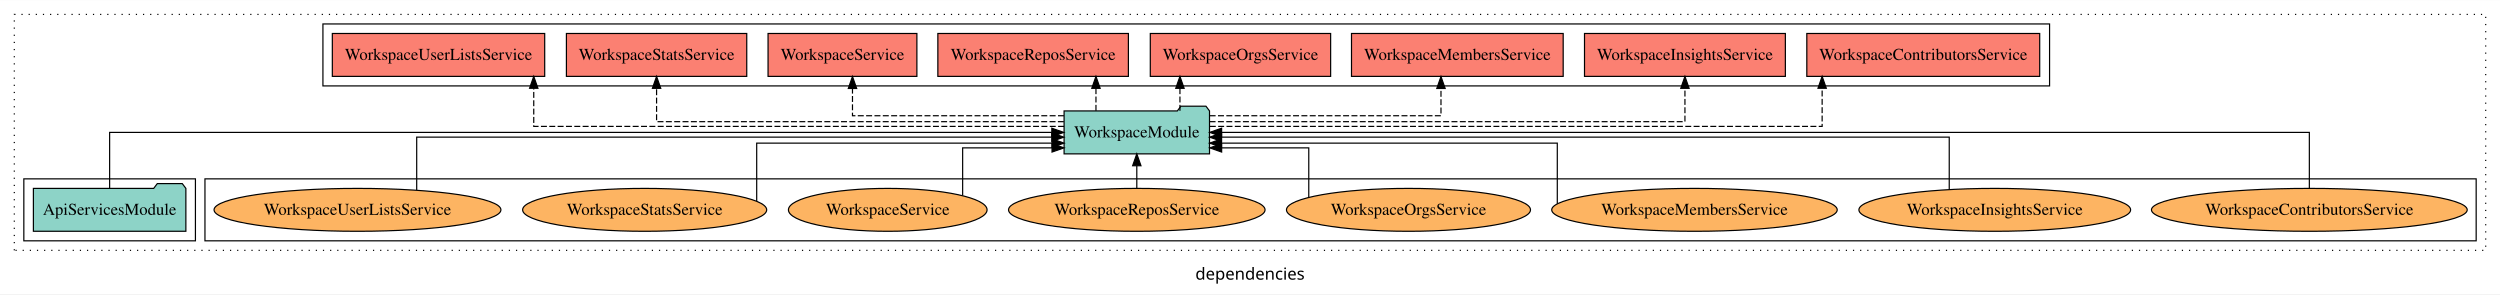
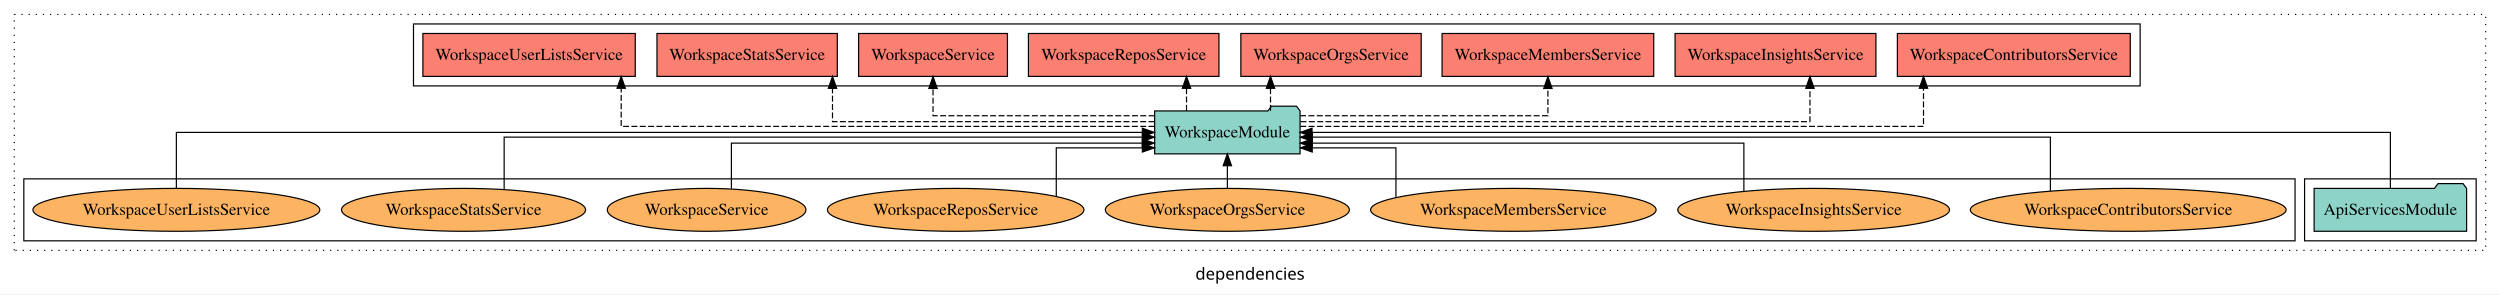
<svg xmlns="http://www.w3.org/2000/svg" width="2098pt" height="247pt" viewBox="0.00 0.00 2098.00 246.80">
  <g id="graph0" class="graph" transform="scale(1 1) rotate(0) translate(4 242.8)">
    <polygon fill="white" stroke="transparent" points="-4,4 -4,-242.8 2094,-242.8 2094,4 -4,4" />
    <text text-anchor="middle" x="1045" y="-8.2" font-family="sans-serif" font-size="14.00">dependencies</text>
    <g id="clust1" class="cluster">
      <polygon fill="none" stroke="black" stroke-dasharray="1,5" points="8,-32.8 8,-230.8 2082,-230.8 2082,-32.8 8,-32.8" />
    </g>
-     <g id="clust6" class="cluster">
-       <polygon fill="none" stroke="black" points="168,-40.8 168,-92.8 2074,-92.8 2074,-40.8 168,-40.8" />
-     </g>
    <g id="clust3" class="cluster">
-       <polygon fill="none" stroke="black" points="16,-40.8 16,-92.8 160,-92.8 160,-40.8 16,-40.8" />
+       <polygon fill="none" stroke="black" points="1930,-40.8 1930,-92.8 2074,-92.8 2074,-40.8 1930,-40.8" />
    </g>
    <g id="clust4" class="cluster">
-       <polygon fill="none" stroke="black" points="267,-170.8 267,-222.8 1716,-222.8 1716,-170.8 267,-170.8" />
+       <polygon fill="none" stroke="black" points="343,-170.8 343,-222.8 1792,-222.8 1792,-170.8 343,-170.8" />
+     </g>
+     <g id="clust6" class="cluster">
+       <polygon fill="none" stroke="black" points="16,-40.8 16,-92.8 1922,-92.8 1922,-40.8 16,-40.8" />
    </g>
    <g id="node1" class="node">
-       <polygon fill="#8dd3c7" stroke="black" points="151.98,-84.8 148.98,-88.8 127.98,-88.8 124.98,-84.8 24.02,-84.8 24.02,-48.8 151.98,-48.8 151.98,-84.8" />
-       <text text-anchor="middle" x="88" y="-62.6" font-family="Times,serif" font-size="14.00">ApiServicesModule</text>
+       <polygon fill="#8dd3c7" stroke="black" points="2065.98,-84.8 2062.98,-88.8 2041.98,-88.8 2038.98,-84.8 1938.02,-84.8 1938.02,-48.8 2065.98,-48.8 2065.98,-84.8" />
+       <text text-anchor="middle" x="2002" y="-62.6" font-family="Times,serif" font-size="14.00">ApiServicesModule</text>
    </g>
    <g id="node2" class="node">
-       <polygon fill="#8dd3c7" stroke="black" points="1011.02,-149.8 1008.02,-153.8 987.02,-153.8 984.02,-149.8 888.98,-149.8 888.98,-113.8 1011.02,-113.8 1011.02,-149.8" />
-       <text text-anchor="middle" x="950" y="-127.6" font-family="Times,serif" font-size="14.00">WorkspaceModule</text>
+       <polygon fill="#8dd3c7" stroke="black" points="1087.02,-149.8 1084.02,-153.8 1063.02,-153.8 1060.02,-149.8 964.98,-149.8 964.98,-113.8 1087.02,-113.8 1087.02,-149.8" />
+       <text text-anchor="middle" x="1026" y="-127.6" font-family="Times,serif" font-size="14.00">WorkspaceModule</text>
    </g>
    <g id="edge1" class="edge">
-       <path fill="none" stroke="black" d="M88,-84.91C88,-104.14 88,-131.8 88,-131.8 88,-131.8 878.7,-131.8 878.7,-131.8" />
-       <polygon fill="black" stroke="black" points="878.7,-135.3 888.7,-131.8 878.7,-128.3 878.7,-135.3" />
+       <path fill="none" stroke="black" d="M2002,-84.91C2002,-104.14 2002,-131.8 2002,-131.8 2002,-131.8 1097.05,-131.8 1097.05,-131.8" />
+       <polygon fill="black" stroke="black" points="1097.05,-128.3 1087.05,-131.8 1097.05,-135.3 1097.05,-128.3" />
    </g>
    <g id="node3" class="node">
-       <polygon fill="#fb8072" stroke="black" points="1707.72,-214.8 1512.28,-214.8 1512.28,-178.8 1707.72,-178.8 1707.72,-214.8" />
-       <text text-anchor="middle" x="1610" y="-192.6" font-family="Times,serif" font-size="14.00">WorkspaceContributorsService </text>
+       <polygon fill="#fb8072" stroke="black" points="1783.72,-214.8 1588.28,-214.8 1588.28,-178.8 1783.72,-178.8 1783.72,-214.8" />
+       <text text-anchor="middle" x="1686" y="-192.6" font-family="Times,serif" font-size="14.00">WorkspaceContributorsService </text>
    </g>
    <g id="edge2" class="edge">
-       <path fill="none" stroke="black" stroke-dasharray="5,2" d="M1011.28,-136.8C1159.47,-136.8 1525.14,-136.8 1525.14,-136.8 1525.14,-136.8 1525.14,-168.8 1525.14,-168.8" />
-       <polygon fill="black" stroke="black" points="1521.64,-168.8 1525.14,-178.8 1528.64,-168.8 1521.64,-168.8" />
+       <path fill="none" stroke="black" stroke-dasharray="5,2" d="M1087.14,-136.8C1236.95,-136.8 1610.2,-136.8 1610.2,-136.8 1610.2,-136.8 1610.2,-168.8 1610.2,-168.8" />
+       <polygon fill="black" stroke="black" points="1606.7,-168.8 1610.2,-178.8 1613.7,-168.8 1606.7,-168.8" />
    </g>
    <g id="node4" class="node">
-       <polygon fill="#fb8072" stroke="black" points="1494.28,-214.8 1325.72,-214.8 1325.72,-178.8 1494.28,-178.8 1494.28,-214.8" />
-       <text text-anchor="middle" x="1410" y="-192.6" font-family="Times,serif" font-size="14.00">WorkspaceInsightsService </text>
+       <polygon fill="#fb8072" stroke="black" points="1570.28,-214.8 1401.72,-214.8 1401.72,-178.8 1570.28,-178.8 1570.28,-214.8" />
+       <text text-anchor="middle" x="1486" y="-192.6" font-family="Times,serif" font-size="14.00">WorkspaceInsightsService </text>
    </g>
    <g id="edge3" class="edge">
-       <path fill="none" stroke="black" stroke-dasharray="5,2" d="M1011.08,-140.8C1136.21,-140.8 1410,-140.8 1410,-140.8 1410,-140.8 1410,-168.77 1410,-168.77" />
-       <polygon fill="black" stroke="black" points="1406.5,-168.77 1410,-178.77 1413.5,-168.77 1406.5,-168.77" />
+       <path fill="none" stroke="black" stroke-dasharray="5,2" d="M1087.43,-140.8C1218.74,-140.8 1514.92,-140.8 1514.92,-140.8 1514.92,-140.8 1514.92,-168.77 1514.92,-168.77" />
+       <polygon fill="black" stroke="black" points="1511.42,-168.77 1514.92,-178.77 1518.42,-168.77 1511.42,-168.77" />
    </g>
    <g id="node5" class="node">
-       <polygon fill="#fb8072" stroke="black" points="1307.82,-214.8 1130.18,-214.8 1130.18,-178.8 1307.82,-178.8 1307.82,-214.8" />
-       <text text-anchor="middle" x="1219" y="-192.6" font-family="Times,serif" font-size="14.00">WorkspaceMembersService </text>
+       <polygon fill="#fb8072" stroke="black" points="1383.82,-214.8 1206.18,-214.8 1206.18,-178.8 1383.82,-178.8 1383.82,-214.8" />
+       <text text-anchor="middle" x="1295" y="-192.6" font-family="Times,serif" font-size="14.00">WorkspaceMembersService </text>
    </g>
    <g id="edge4" class="edge">
-       <path fill="none" stroke="black" stroke-dasharray="5,2" d="M1011.14,-145.8C1086.66,-145.8 1205.27,-145.8 1205.27,-145.8 1205.27,-145.8 1205.27,-168.68 1205.27,-168.68" />
-       <polygon fill="black" stroke="black" points="1201.77,-168.68 1205.27,-178.68 1208.77,-168.68 1201.77,-168.68" />
+       <path fill="none" stroke="black" stroke-dasharray="5,2" d="M1087.04,-145.8C1166.41,-145.8 1295,-145.8 1295,-145.8 1295,-145.8 1295,-168.68 1295,-168.68" />
+       <polygon fill="black" stroke="black" points="1291.5,-168.68 1295,-178.68 1298.5,-168.68 1291.5,-168.68" />
    </g>
    <g id="node6" class="node">
-       <polygon fill="#fb8072" stroke="black" points="1112.67,-214.8 961.33,-214.8 961.33,-178.8 1112.67,-178.8 1112.67,-214.8" />
-       <text text-anchor="middle" x="1037" y="-192.6" font-family="Times,serif" font-size="14.00">WorkspaceOrgsService </text>
+       <polygon fill="#fb8072" stroke="black" points="1188.67,-214.8 1037.33,-214.8 1037.33,-178.8 1188.67,-178.8 1188.67,-214.8" />
+       <text text-anchor="middle" x="1113" y="-192.6" font-family="Times,serif" font-size="14.00">WorkspaceOrgsService </text>
    </g>
    <g id="edge5" class="edge">
-       <path fill="none" stroke="black" stroke-dasharray="5,2" d="M986.21,-149.91C986.21,-149.91 986.21,-168.79 986.21,-168.79" />
-       <polygon fill="black" stroke="black" points="982.71,-168.79 986.21,-178.79 989.71,-168.79 982.71,-168.79" />
+       <path fill="none" stroke="black" stroke-dasharray="5,2" d="M1062.21,-149.91C1062.21,-149.91 1062.21,-168.79 1062.21,-168.79" />
+       <polygon fill="black" stroke="black" points="1058.71,-168.79 1062.21,-178.79 1065.71,-168.79 1058.71,-168.79" />
    </g>
    <g id="node7" class="node">
-       <polygon fill="#fb8072" stroke="black" points="942.95,-214.8 783.05,-214.8 783.05,-178.8 942.95,-178.8 942.95,-214.8" />
-       <text text-anchor="middle" x="863" y="-192.6" font-family="Times,serif" font-size="14.00">WorkspaceReposService </text>
+       <polygon fill="#fb8072" stroke="black" points="1018.95,-214.8 859.05,-214.8 859.05,-178.8 1018.95,-178.8 1018.95,-214.8" />
+       <text text-anchor="middle" x="939" y="-192.6" font-family="Times,serif" font-size="14.00">WorkspaceReposService </text>
    </g>
    <g id="edge6" class="edge">
-       <path fill="none" stroke="black" stroke-dasharray="5,2" d="M915.73,-149.91C915.73,-149.91 915.73,-168.79 915.73,-168.79" />
-       <polygon fill="black" stroke="black" points="912.23,-168.79 915.73,-178.79 919.23,-168.79 912.23,-168.79" />
+       <path fill="none" stroke="black" stroke-dasharray="5,2" d="M991.73,-149.91C991.73,-149.91 991.73,-168.79 991.73,-168.79" />
+       <polygon fill="black" stroke="black" points="988.23,-168.79 991.73,-178.79 995.23,-168.79 988.23,-168.79" />
    </g>
    <g id="node8" class="node">
-       <polygon fill="#fb8072" stroke="black" points="765.45,-214.8 640.55,-214.8 640.55,-178.8 765.45,-178.8 765.45,-214.8" />
-       <text text-anchor="middle" x="703" y="-192.6" font-family="Times,serif" font-size="14.00">WorkspaceService </text>
+       <polygon fill="#fb8072" stroke="black" points="841.45,-214.8 716.55,-214.8 716.55,-178.8 841.45,-178.8 841.45,-214.8" />
+       <text text-anchor="middle" x="779" y="-192.6" font-family="Times,serif" font-size="14.00">WorkspaceService </text>
    </g>
    <g id="edge7" class="edge">
-       <path fill="none" stroke="black" stroke-dasharray="5,2" d="M888.86,-145.8C818.17,-145.8 711.4,-145.8 711.4,-145.8 711.4,-145.8 711.4,-168.68 711.4,-168.68" />
-       <polygon fill="black" stroke="black" points="707.9,-168.68 711.4,-178.68 714.9,-168.68 707.9,-168.68" />
+       <path fill="none" stroke="black" stroke-dasharray="5,2" d="M964.94,-145.8C891.8,-145.8 779,-145.8 779,-145.8 779,-145.8 779,-168.68 779,-168.68" />
+       <polygon fill="black" stroke="black" points="775.5,-168.68 779,-178.68 782.5,-168.68 775.5,-168.68" />
    </g>
    <g id="node9" class="node">
-       <polygon fill="#fb8072" stroke="black" points="622.67,-214.8 471.33,-214.8 471.33,-178.8 622.67,-178.8 622.67,-214.8" />
-       <text text-anchor="middle" x="547" y="-192.6" font-family="Times,serif" font-size="14.00">WorkspaceStatsService </text>
+       <polygon fill="#fb8072" stroke="black" points="698.67,-214.8 547.33,-214.8 547.33,-178.8 698.67,-178.8 698.67,-214.8" />
+       <text text-anchor="middle" x="623" y="-192.6" font-family="Times,serif" font-size="14.00">WorkspaceStatsService </text>
    </g>
    <g id="edge8" class="edge">
-       <path fill="none" stroke="black" stroke-dasharray="5,2" d="M888.79,-140.8C776.05,-140.8 547,-140.8 547,-140.8 547,-140.8 547,-168.77 547,-168.77" />
-       <polygon fill="black" stroke="black" points="543.5,-168.77 547,-178.77 550.5,-168.77 543.5,-168.77" />
+       <path fill="none" stroke="black" stroke-dasharray="5,2" d="M964.84,-140.8C869.09,-140.8 694.63,-140.8 694.63,-140.8 694.63,-140.8 694.63,-168.77 694.63,-168.77" />
+       <polygon fill="black" stroke="black" points="691.13,-168.77 694.63,-178.77 698.13,-168.77 691.13,-168.77" />
    </g>
    <g id="node10" class="node">
-       <polygon fill="#fb8072" stroke="black" points="453.11,-214.8 274.89,-214.8 274.89,-178.8 453.11,-178.8 453.11,-214.8" />
-       <text text-anchor="middle" x="364" y="-192.6" font-family="Times,serif" font-size="14.00">WorkspaceUserListsService </text>
+       <polygon fill="#fb8072" stroke="black" points="529.11,-214.8 350.89,-214.8 350.89,-178.8 529.11,-178.8 529.11,-214.8" />
+       <text text-anchor="middle" x="440" y="-192.6" font-family="Times,serif" font-size="14.00">WorkspaceUserListsService </text>
    </g>
    <g id="edge9" class="edge">
-       <path fill="none" stroke="black" stroke-dasharray="5,2" d="M888.96,-136.8C754.35,-136.8 443.92,-136.8 443.92,-136.8 443.92,-136.8 443.92,-168.8 443.92,-168.8" />
-       <polygon fill="black" stroke="black" points="440.42,-168.8 443.92,-178.8 447.42,-168.8 440.42,-168.8" />
+       <path fill="none" stroke="black" stroke-dasharray="5,2" d="M964.89,-136.8C829.73,-136.8 517.31,-136.8 517.31,-136.8 517.31,-136.8 517.31,-168.8 517.31,-168.8" />
+       <polygon fill="black" stroke="black" points="513.81,-168.8 517.31,-178.8 520.81,-168.8 513.81,-168.8" />
    </g>
    <g id="node11" class="node">
-       <ellipse fill="#fdb462" stroke="black" cx="1934" cy="-66.8" rx="132.5" ry="18" />
-       <text text-anchor="middle" x="1934" y="-62.6" font-family="Times,serif" font-size="14.00">WorkspaceContributorsService</text>
+       <ellipse fill="#fdb462" stroke="black" cx="1782" cy="-66.8" rx="132.5" ry="18" />
+       <text text-anchor="middle" x="1782" y="-62.6" font-family="Times,serif" font-size="14.00">WorkspaceContributorsService</text>
    </g>
    <g id="edge10" class="edge">
-       <path fill="none" stroke="black" d="M1934,-84.91C1934,-104.14 1934,-131.8 1934,-131.8 1934,-131.8 1021.18,-131.8 1021.18,-131.8" />
-       <polygon fill="black" stroke="black" points="1021.18,-128.3 1011.18,-131.8 1021.18,-135.3 1021.18,-128.3" />
+       <path fill="none" stroke="black" d="M1716.68,-82.51C1716.68,-100.58 1716.68,-127.8 1716.68,-127.8 1716.68,-127.8 1097.29,-127.8 1097.29,-127.8" />
+       <polygon fill="black" stroke="black" points="1097.29,-124.3 1087.29,-127.8 1097.29,-131.3 1097.29,-124.3" />
    </g>
    <g id="node12" class="node">
-       <ellipse fill="#fdb462" stroke="black" cx="1670" cy="-66.8" rx="114.02" ry="18" />
-       <text text-anchor="middle" x="1670" y="-62.6" font-family="Times,serif" font-size="14.00">WorkspaceInsightsService</text>
+       <ellipse fill="#fdb462" stroke="black" cx="1518" cy="-66.8" rx="114.02" ry="18" />
+       <text text-anchor="middle" x="1518" y="-62.6" font-family="Times,serif" font-size="14.00">WorkspaceInsightsService</text>
    </g>
    <g id="edge11" class="edge">
-       <path fill="none" stroke="black" d="M1631.8,-83.79C1631.8,-101.84 1631.8,-127.8 1631.8,-127.8 1631.8,-127.8 1021.11,-127.8 1021.11,-127.8" />
-       <polygon fill="black" stroke="black" points="1021.11,-124.3 1011.11,-127.8 1021.11,-131.3 1021.11,-124.3" />
+       <path fill="none" stroke="black" d="M1459.46,-82.4C1459.46,-98.97 1459.46,-122.8 1459.46,-122.8 1459.46,-122.8 1097.18,-122.8 1097.18,-122.8" />
+       <polygon fill="black" stroke="black" points="1097.18,-119.3 1087.18,-122.8 1097.18,-126.3 1097.18,-119.3" />
    </g>
    <g id="node13" class="node">
-       <ellipse fill="#fdb462" stroke="black" cx="1418" cy="-66.8" rx="119.8" ry="18" />
-       <text text-anchor="middle" x="1418" y="-62.6" font-family="Times,serif" font-size="14.00">WorkspaceMembersService</text>
+       <ellipse fill="#fdb462" stroke="black" cx="1266" cy="-66.8" rx="119.8" ry="18" />
+       <text text-anchor="middle" x="1266" y="-62.6" font-family="Times,serif" font-size="14.00">WorkspaceMembersService</text>
    </g>
    <g id="edge12" class="edge">
-       <path fill="none" stroke="black" d="M1302.88,-71.97C1302.88,-85.83 1302.88,-122.8 1302.88,-122.8 1302.88,-122.8 1021.06,-122.8 1021.06,-122.8" />
-       <polygon fill="black" stroke="black" points="1021.06,-119.3 1011.06,-122.8 1021.06,-126.3 1021.06,-119.3" />
+       <path fill="none" stroke="black" d="M1167.47,-77.07C1167.47,-92.23 1167.47,-118.8 1167.47,-118.8 1167.47,-118.8 1097.23,-118.8 1097.23,-118.8" />
+       <polygon fill="black" stroke="black" points="1097.23,-115.3 1087.23,-118.8 1097.23,-122.3 1097.23,-115.3" />
    </g>
    <g id="node14" class="node">
-       <ellipse fill="#fdb462" stroke="black" cx="1178" cy="-66.8" rx="102.4" ry="18" />
-       <text text-anchor="middle" x="1178" y="-62.6" font-family="Times,serif" font-size="14.00">WorkspaceOrgsService</text>
+       <ellipse fill="#fdb462" stroke="black" cx="1026" cy="-66.8" rx="102.4" ry="18" />
+       <text text-anchor="middle" x="1026" y="-62.6" font-family="Times,serif" font-size="14.00">WorkspaceOrgsService</text>
    </g>
    <g id="edge13" class="edge">
-       <path fill="none" stroke="black" d="M1094.32,-77.32C1094.32,-92.52 1094.32,-118.8 1094.32,-118.8 1094.32,-118.8 1021.2,-118.8 1021.2,-118.8" />
-       <polygon fill="black" stroke="black" points="1021.2,-115.3 1011.2,-118.8 1021.2,-122.3 1021.2,-115.3" />
+       <path fill="none" stroke="black" d="M1026,-84.91C1026,-84.91 1026,-103.79 1026,-103.79" />
+       <polygon fill="black" stroke="black" points="1022.5,-103.79 1026,-113.79 1029.5,-103.79 1022.5,-103.79" />
    </g>
    <g id="node15" class="node">
-       <ellipse fill="#fdb462" stroke="black" cx="950" cy="-66.8" rx="107.64" ry="18" />
-       <text text-anchor="middle" x="950" y="-62.6" font-family="Times,serif" font-size="14.00">WorkspaceReposService</text>
+       <ellipse fill="#fdb462" stroke="black" cx="798" cy="-66.8" rx="107.64" ry="18" />
+       <text text-anchor="middle" x="798" y="-62.6" font-family="Times,serif" font-size="14.00">WorkspaceReposService</text>
    </g>
    <g id="edge14" class="edge">
-       <path fill="none" stroke="black" d="M950,-84.91C950,-84.91 950,-103.79 950,-103.79" />
-       <polygon fill="black" stroke="black" points="946.5,-103.79 950,-113.79 953.5,-103.79 946.5,-103.79" />
+       <path fill="none" stroke="black" d="M882.42,-78.08C882.42,-93.38 882.42,-118.8 882.42,-118.8 882.42,-118.8 954.69,-118.8 954.69,-118.8" />
+       <polygon fill="black" stroke="black" points="954.69,-122.3 964.69,-118.8 954.69,-115.3 954.69,-122.3" />
    </g>
    <g id="node16" class="node">
-       <ellipse fill="#fdb462" stroke="black" cx="741" cy="-66.8" rx="83.35" ry="18" />
-       <text text-anchor="middle" x="741" y="-62.6" font-family="Times,serif" font-size="14.00">WorkspaceService</text>
+       <ellipse fill="#fdb462" stroke="black" cx="589" cy="-66.8" rx="83.35" ry="18" />
+       <text text-anchor="middle" x="589" y="-62.6" font-family="Times,serif" font-size="14.00">WorkspaceService</text>
    </g>
    <g id="edge15" class="edge">
-       <path fill="none" stroke="black" d="M803.85,-78.86C803.85,-94.22 803.85,-118.8 803.85,-118.8 803.85,-118.8 878.87,-118.8 878.87,-118.8" />
-       <polygon fill="black" stroke="black" points="878.87,-122.3 888.87,-118.8 878.87,-115.3 878.87,-122.3" />
+       <path fill="none" stroke="black" d="M609.79,-84.52C609.79,-100.93 609.79,-122.8 609.79,-122.8 609.79,-122.8 954.59,-122.8 954.59,-122.8" />
+       <polygon fill="black" stroke="black" points="954.59,-126.3 964.59,-122.8 954.59,-119.3 954.59,-126.3" />
    </g>
    <g id="node17" class="node">
-       <ellipse fill="#fdb462" stroke="black" cx="537" cy="-66.8" rx="102.41" ry="18" />
-       <text text-anchor="middle" x="537" y="-62.6" font-family="Times,serif" font-size="14.00">WorkspaceStatsService</text>
+       <ellipse fill="#fdb462" stroke="black" cx="385" cy="-66.8" rx="102.41" ry="18" />
+       <text text-anchor="middle" x="385" y="-62.6" font-family="Times,serif" font-size="14.00">WorkspaceStatsService</text>
    </g>
    <g id="edge16" class="edge">
-       <path fill="none" stroke="black" d="M631.02,-74.12C631.02,-89.3 631.02,-122.8 631.02,-122.8 631.02,-122.8 878.88,-122.8 878.88,-122.8" />
-       <polygon fill="black" stroke="black" points="878.88,-126.3 888.88,-122.8 878.88,-119.3 878.88,-126.3" />
+       <path fill="none" stroke="black" d="M419.08,-83.79C419.08,-101.84 419.08,-127.8 419.08,-127.8 419.08,-127.8 954.75,-127.8 954.75,-127.8" />
+       <polygon fill="black" stroke="black" points="954.75,-131.3 964.75,-127.8 954.75,-124.3 954.75,-131.3" />
    </g>
    <g id="node18" class="node">
-       <ellipse fill="#fdb462" stroke="black" cx="296" cy="-66.8" rx="120.38" ry="18" />
-       <text text-anchor="middle" x="296" y="-62.6" font-family="Times,serif" font-size="14.00">WorkspaceUserListsService</text>
+       <ellipse fill="#fdb462" stroke="black" cx="144" cy="-66.8" rx="120.38" ry="18" />
+       <text text-anchor="middle" x="144" y="-62.6" font-family="Times,serif" font-size="14.00">WorkspaceUserListsService</text>
    </g>
    <g id="edge17" class="edge">
-       <path fill="none" stroke="black" d="M345.69,-83.47C345.69,-101.53 345.69,-127.8 345.69,-127.8 345.69,-127.8 878.73,-127.8 878.73,-127.8" />
-       <polygon fill="black" stroke="black" points="878.73,-131.3 888.73,-127.8 878.73,-124.3 878.73,-131.3" />
+       <path fill="none" stroke="black" d="M144,-84.91C144,-104.14 144,-131.8 144,-131.8 144,-131.8 954.68,-131.8 954.68,-131.8" />
+       <polygon fill="black" stroke="black" points="954.68,-135.3 964.68,-131.8 954.68,-128.3 954.68,-135.3" />
    </g>
  </g>
</svg>
